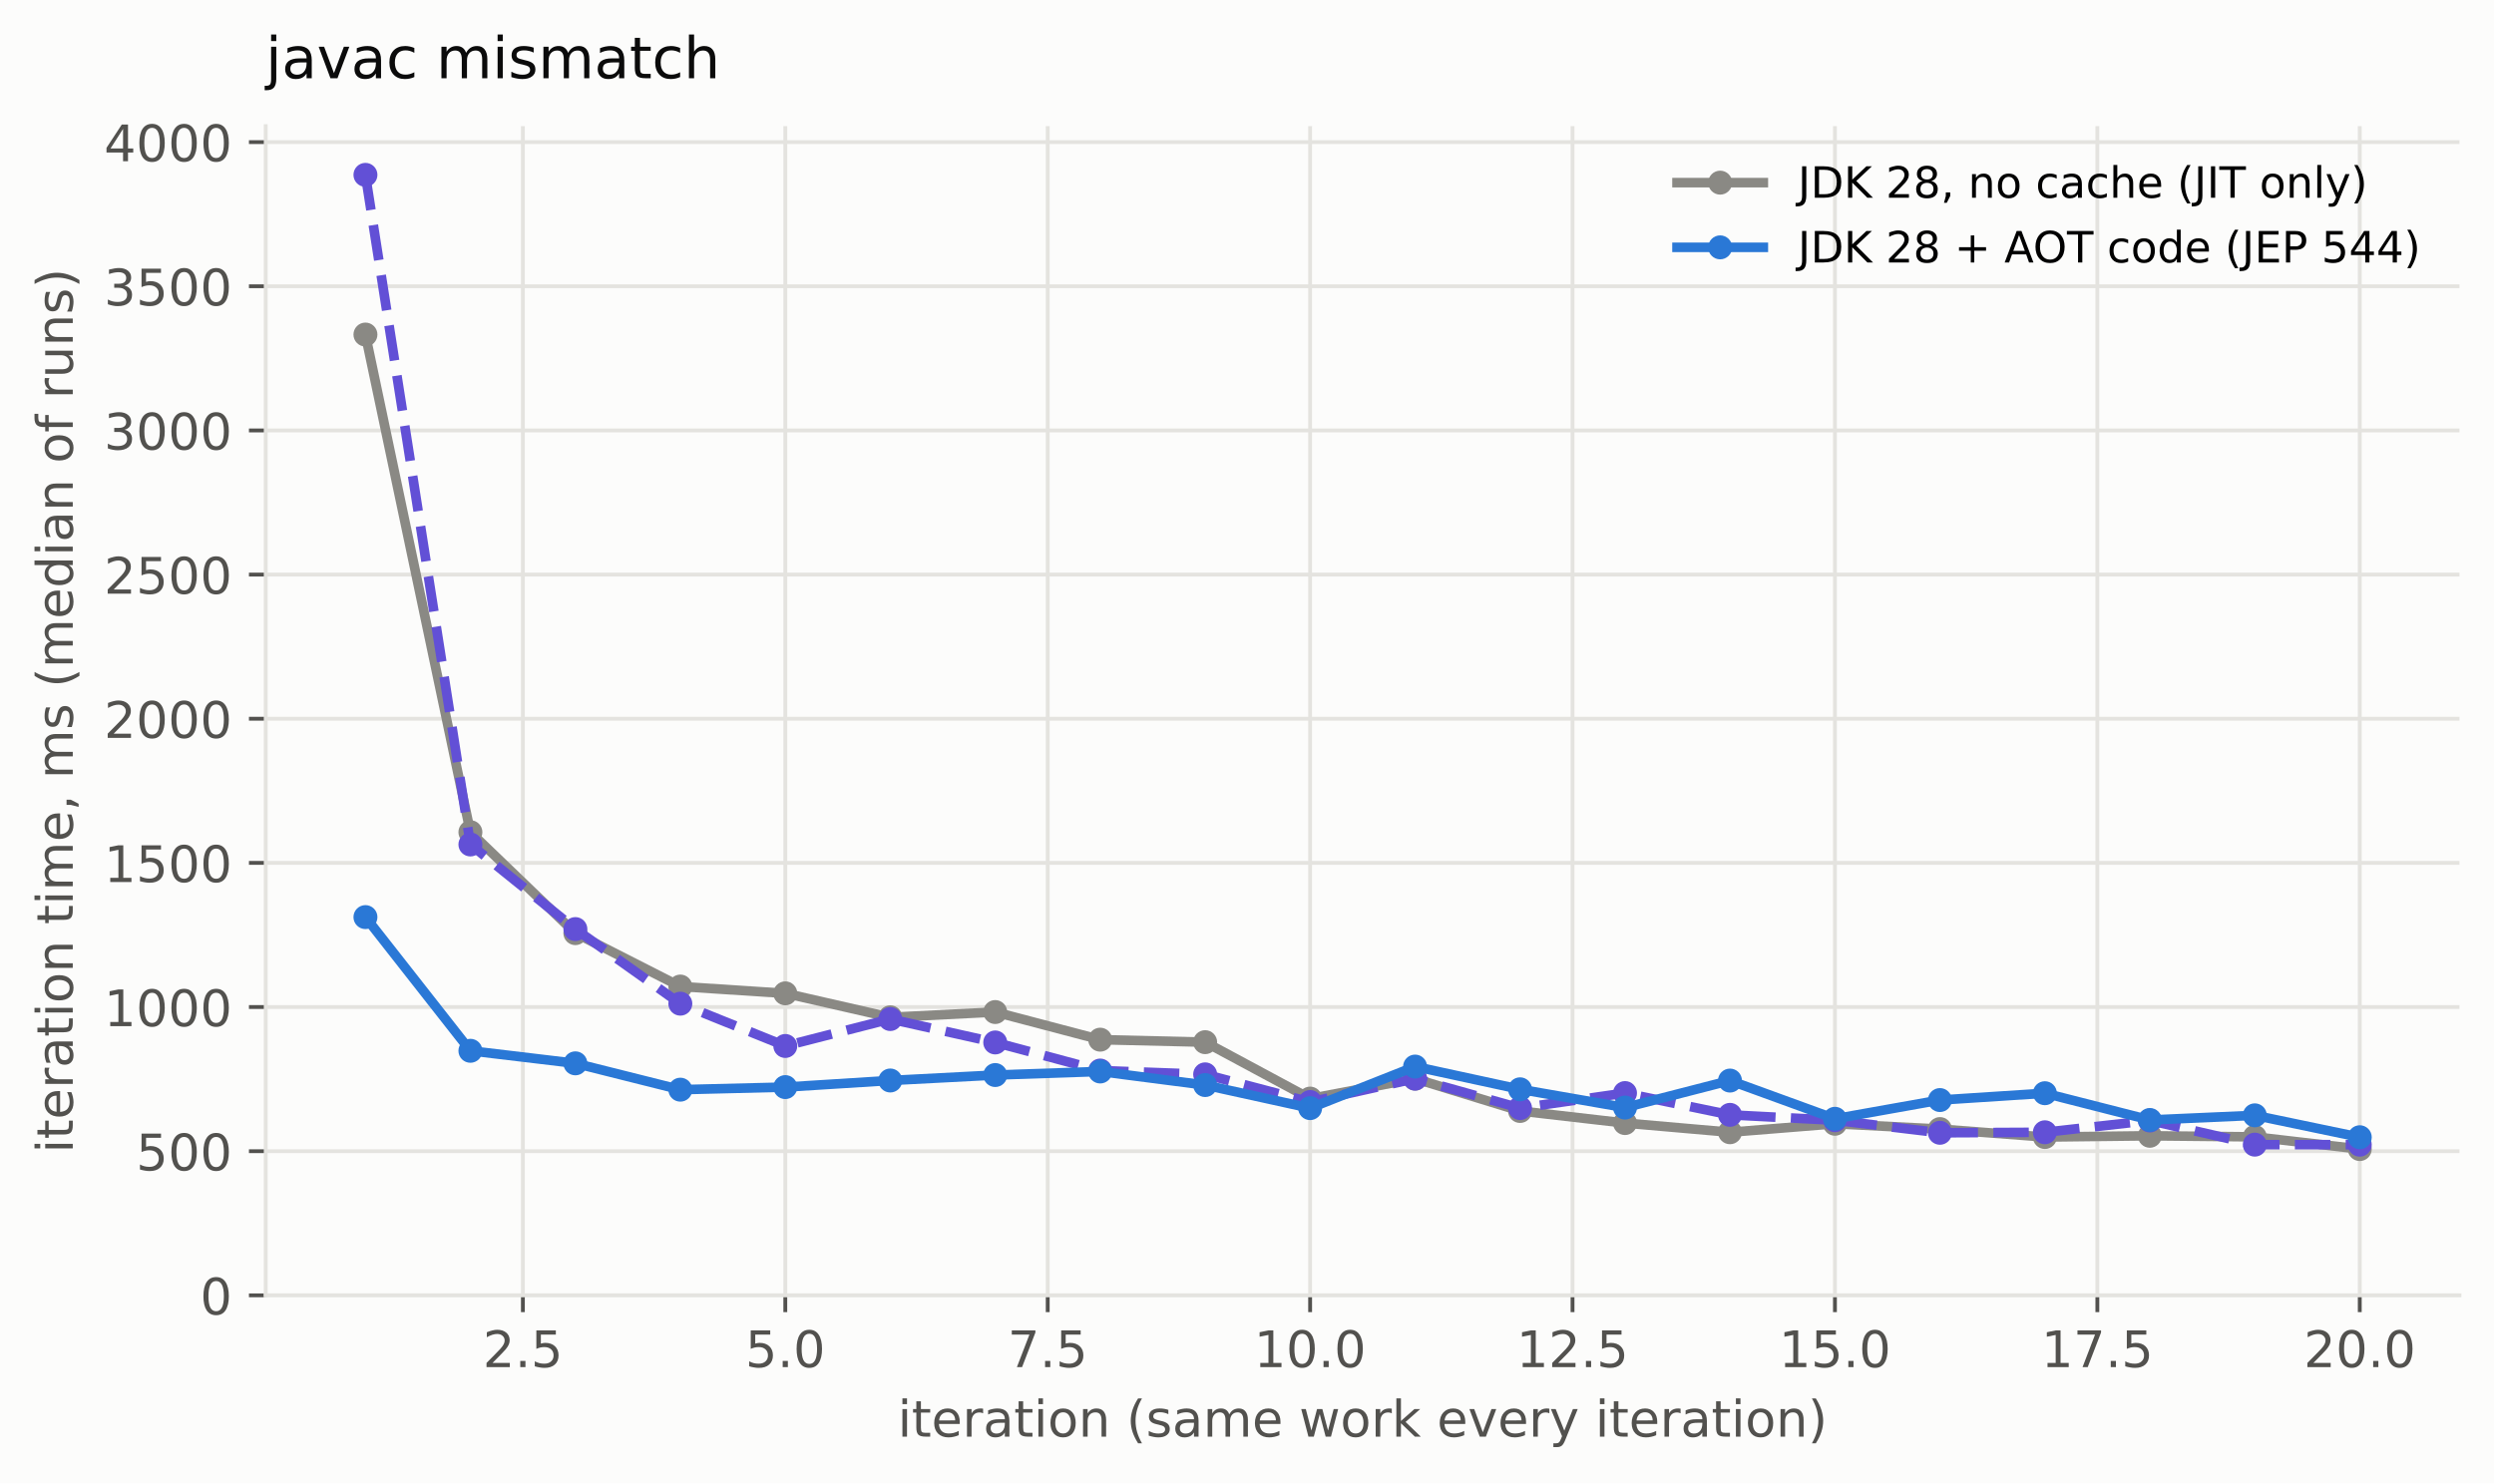
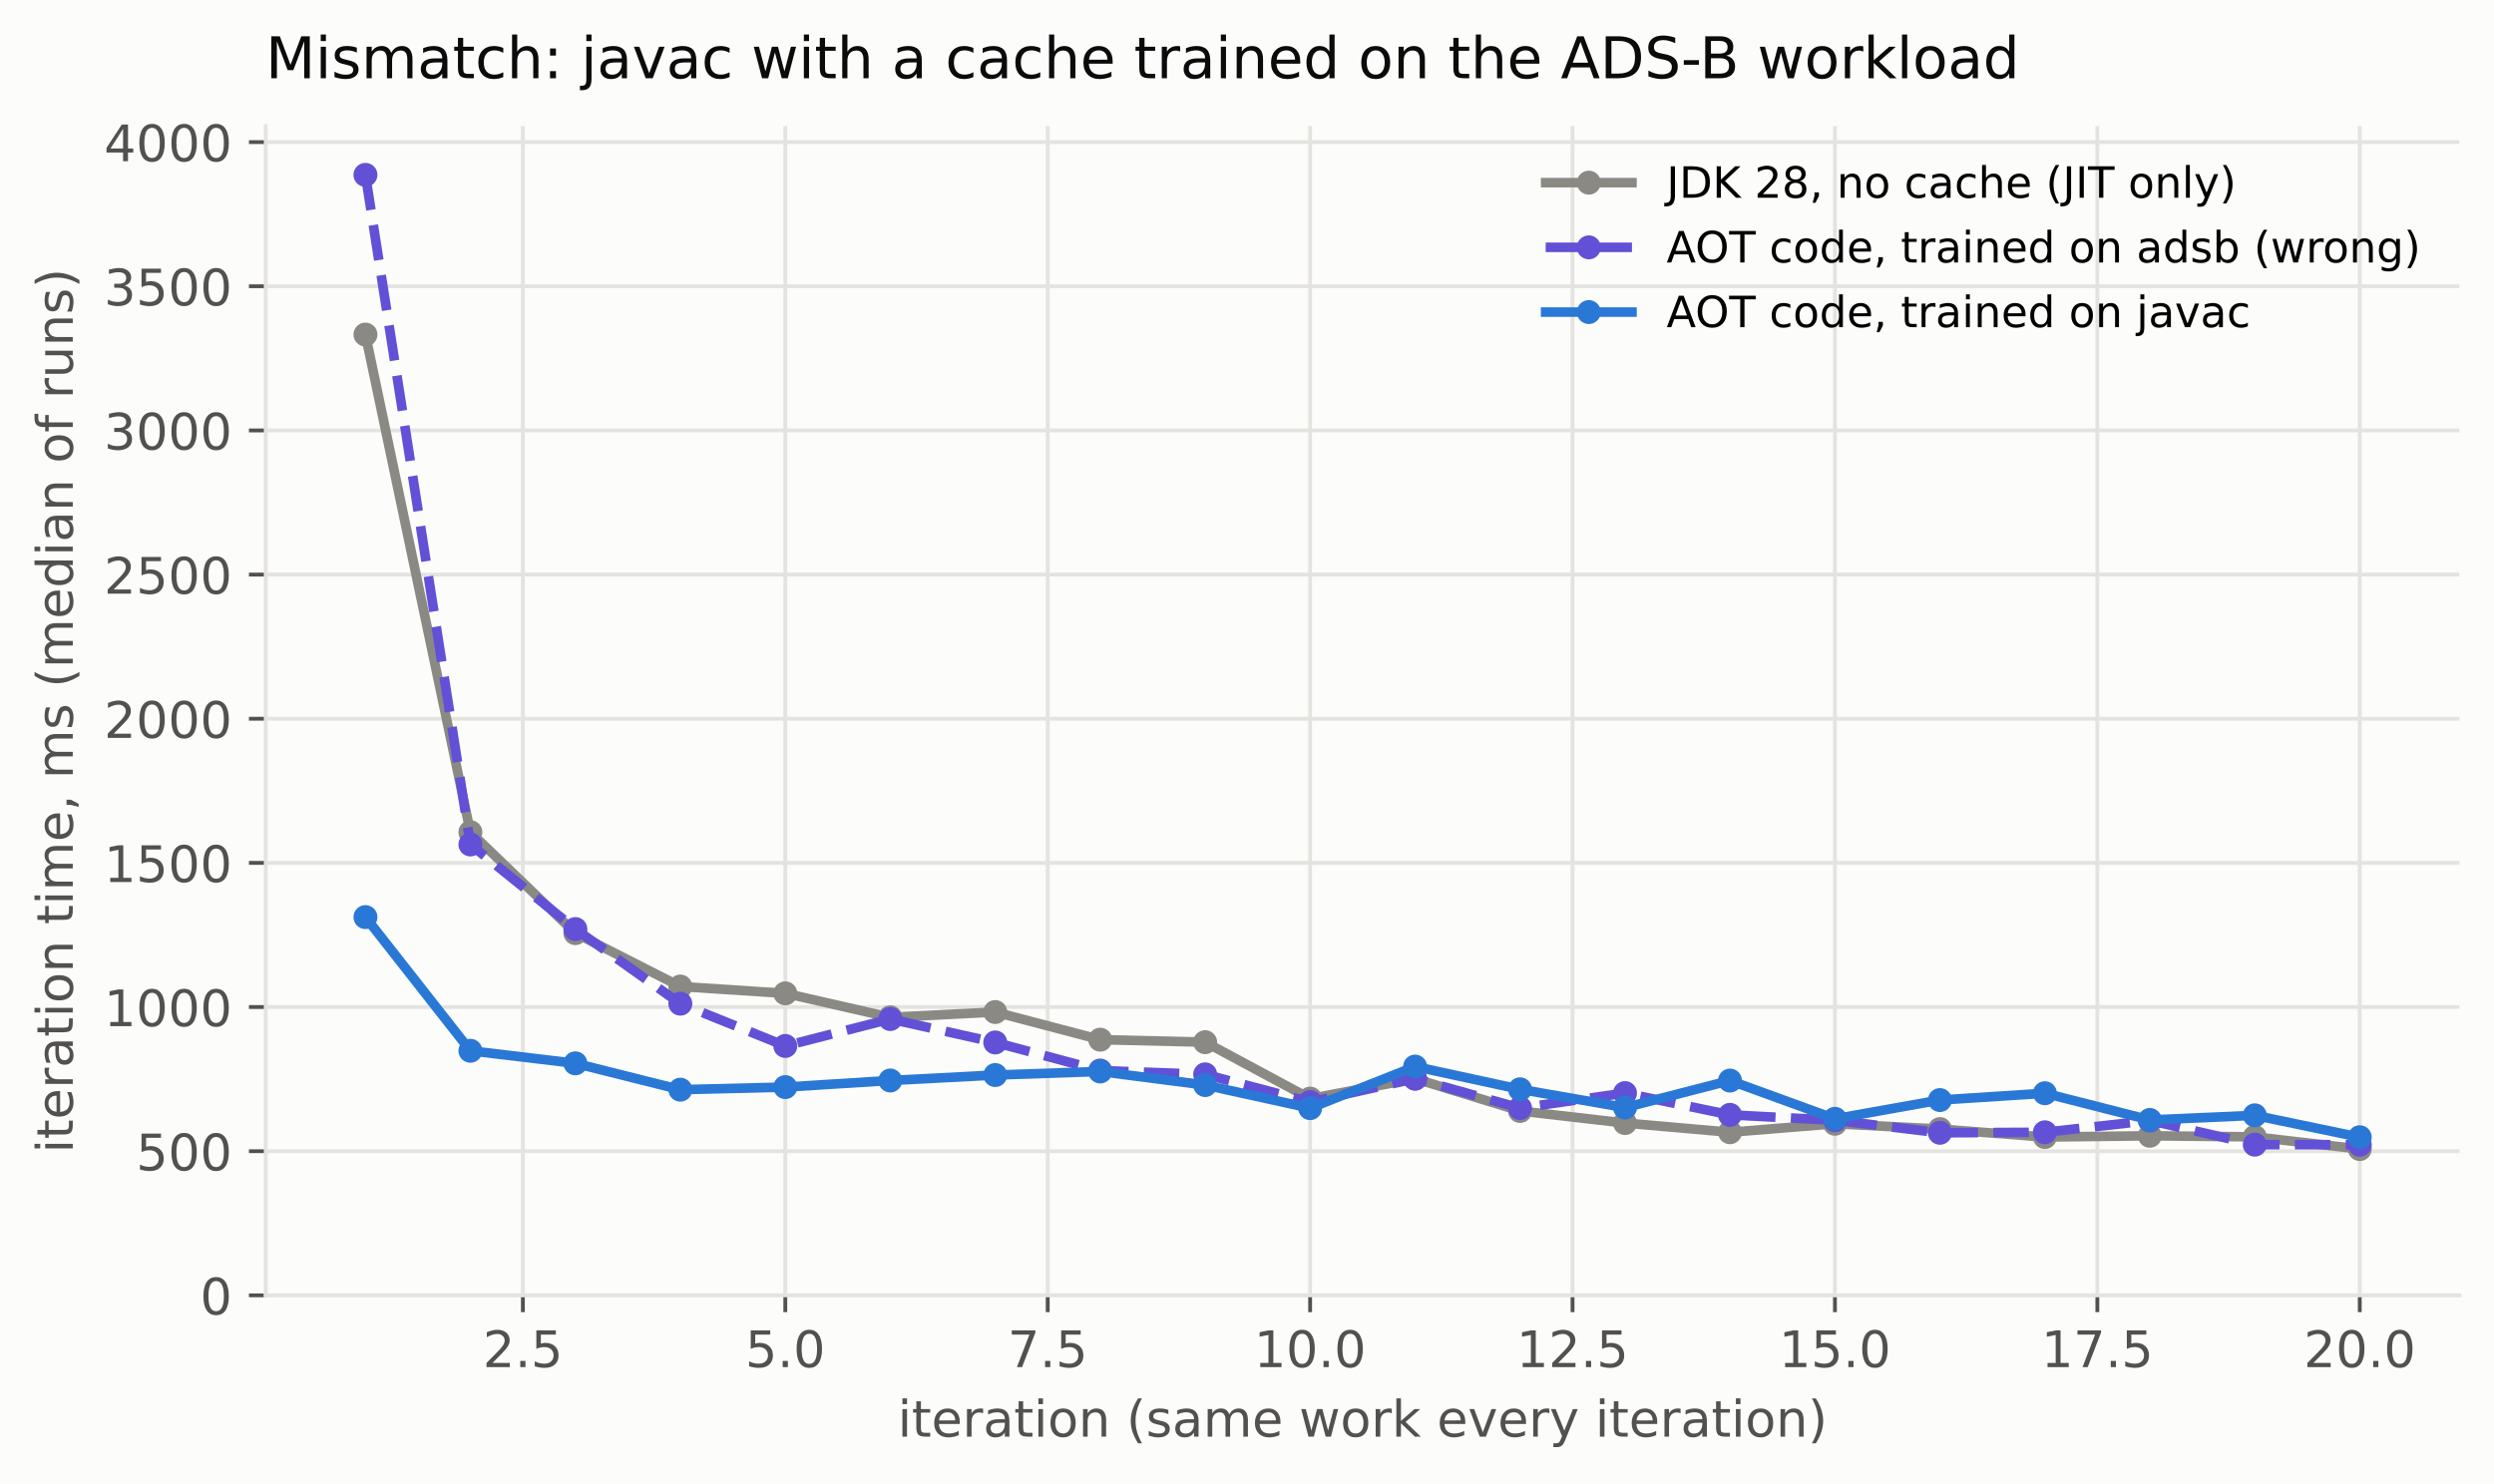
<svg xmlns="http://www.w3.org/2000/svg" xmlns:xlink="http://www.w3.org/1999/xlink" width="520.183pt" height="309.455pt" viewBox="0 0 520.183 309.455" version="1.1">
  <defs>
    <style type="text/css">*{stroke-linejoin: round; stroke-linecap: butt}</style>
  </defs>
  <g id="figure_1">
    <g id="patch_1">
      <path d="M 0 309.455  L 520.183 309.455  L 520.183 0  L 0 0  z " style="fill: #fcfcfb" />
    </g>
    <g id="axes_1">
      <g id="patch_2">
        <path d="M 55.423 270.254  L 512.983 270.254  L 512.983 26.318  L 55.423 26.318  z " style="fill: #fcfcfb" />
      </g>
      <g id="matplotlib.axis_1">
        <g id="xtick_1">
          <g id="line2d_1">
-             <path d="M 109.061 270.254  L 109.061 26.318  " clip-path="url(#pc575d9d85d)" style="fill: none; stroke: #e4e3df; stroke-width: 0.8; stroke-linecap: square" />
+             <path d="M 109.061 270.254  L 109.061 26.318  " clip-path="url(#pdc939592b5)" style="fill: none; stroke: #e4e3df; stroke-width: 0.8; stroke-linecap: square" />
          </g>
          <g id="line2d_2">
            <defs>
-               <path id="m1ac3669488" d="M 0 0  L 0 3.5  " style="stroke: #52514e; stroke-width: 0.8" />
+               <path id="mfb310b39fc" d="M 0 0  L 0 3.5  " style="stroke: #52514e; stroke-width: 0.8" />
            </defs>
            <g>
-               <use xlink:href="#m1ac3669488" x="109.061" y="270.254" style="fill: #52514e; stroke: #52514e; stroke-width: 0.8" />
+               <use xlink:href="#mfb310b39fc" x="109.061" y="270.254" style="fill: #52514e; stroke: #52514e; stroke-width: 0.8" />
            </g>
          </g>
          <g id="text_1">
            <text style="font-size: 10.5px; font-family: 'DejaVu Sans'; text-anchor: middle; fill: #52514e" x="109.061" y="285.232" transform="rotate(-0 109.0607 285.2317)">2.5</text>
          </g>
        </g>
        <g id="xtick_2">
          <g id="line2d_3">
-             <path d="M 163.793 270.254  L 163.793 26.318  " clip-path="url(#pc575d9d85d)" style="fill: none; stroke: #e4e3df; stroke-width: 0.8; stroke-linecap: square" />
+             <path d="M 163.793 270.254  L 163.793 26.318  " clip-path="url(#pdc939592b5)" style="fill: none; stroke: #e4e3df; stroke-width: 0.8; stroke-linecap: square" />
          </g>
          <g id="line2d_4">
            <g>
-               <use xlink:href="#m1ac3669488" x="163.793" y="270.254" style="fill: #52514e; stroke: #52514e; stroke-width: 0.8" />
+               <use xlink:href="#mfb310b39fc" x="163.793" y="270.254" style="fill: #52514e; stroke: #52514e; stroke-width: 0.8" />
            </g>
          </g>
          <g id="text_2">
            <text style="font-size: 10.5px; font-family: 'DejaVu Sans'; text-anchor: middle; fill: #52514e" x="163.793" y="285.232" transform="rotate(-0 163.7928 285.2317)">5.0</text>
          </g>
        </g>
        <g id="xtick_3">
          <g id="line2d_5">
-             <path d="M 218.525 270.254  L 218.525 26.318  " clip-path="url(#pc575d9d85d)" style="fill: none; stroke: #e4e3df; stroke-width: 0.8; stroke-linecap: square" />
+             <path d="M 218.525 270.254  L 218.525 26.318  " clip-path="url(#pdc939592b5)" style="fill: none; stroke: #e4e3df; stroke-width: 0.8; stroke-linecap: square" />
          </g>
          <g id="line2d_6">
            <g>
-               <use xlink:href="#m1ac3669488" x="218.525" y="270.254" style="fill: #52514e; stroke: #52514e; stroke-width: 0.8" />
+               <use xlink:href="#mfb310b39fc" x="218.525" y="270.254" style="fill: #52514e; stroke: #52514e; stroke-width: 0.8" />
            </g>
          </g>
          <g id="text_3">
            <text style="font-size: 10.5px; font-family: 'DejaVu Sans'; text-anchor: middle; fill: #52514e" x="218.525" y="285.232" transform="rotate(-0 218.5249 285.2317)">7.5</text>
          </g>
        </g>
        <g id="xtick_4">
          <g id="line2d_7">
-             <path d="M 273.257 270.254  L 273.257 26.318  " clip-path="url(#pc575d9d85d)" style="fill: none; stroke: #e4e3df; stroke-width: 0.8; stroke-linecap: square" />
+             <path d="M 273.257 270.254  L 273.257 26.318  " clip-path="url(#pdc939592b5)" style="fill: none; stroke: #e4e3df; stroke-width: 0.8; stroke-linecap: square" />
          </g>
          <g id="line2d_8">
            <g>
-               <use xlink:href="#m1ac3669488" x="273.257" y="270.254" style="fill: #52514e; stroke: #52514e; stroke-width: 0.8" />
+               <use xlink:href="#mfb310b39fc" x="273.257" y="270.254" style="fill: #52514e; stroke: #52514e; stroke-width: 0.8" />
            </g>
          </g>
          <g id="text_4">
            <text style="font-size: 10.5px; font-family: 'DejaVu Sans'; text-anchor: middle; fill: #52514e" x="273.257" y="285.232" transform="rotate(-0 273.2569 285.2317)">10.0</text>
          </g>
        </g>
        <g id="xtick_5">
          <g id="line2d_9">
-             <path d="M 327.989 270.254  L 327.989 26.318  " clip-path="url(#pc575d9d85d)" style="fill: none; stroke: #e4e3df; stroke-width: 0.8; stroke-linecap: square" />
+             <path d="M 327.989 270.254  L 327.989 26.318  " clip-path="url(#pdc939592b5)" style="fill: none; stroke: #e4e3df; stroke-width: 0.8; stroke-linecap: square" />
          </g>
          <g id="line2d_10">
            <g>
-               <use xlink:href="#m1ac3669488" x="327.989" y="270.254" style="fill: #52514e; stroke: #52514e; stroke-width: 0.8" />
+               <use xlink:href="#mfb310b39fc" x="327.989" y="270.254" style="fill: #52514e; stroke: #52514e; stroke-width: 0.8" />
            </g>
          </g>
          <g id="text_5">
            <text style="font-size: 10.5px; font-family: 'DejaVu Sans'; text-anchor: middle; fill: #52514e" x="327.989" y="285.232" transform="rotate(-0 327.989 285.2317)">12.5</text>
          </g>
        </g>
        <g id="xtick_6">
          <g id="line2d_11">
-             <path d="M 382.721 270.254  L 382.721 26.318  " clip-path="url(#pc575d9d85d)" style="fill: none; stroke: #e4e3df; stroke-width: 0.8; stroke-linecap: square" />
+             <path d="M 382.721 270.254  L 382.721 26.318  " clip-path="url(#pdc939592b5)" style="fill: none; stroke: #e4e3df; stroke-width: 0.8; stroke-linecap: square" />
          </g>
          <g id="line2d_12">
            <g>
-               <use xlink:href="#m1ac3669488" x="382.721" y="270.254" style="fill: #52514e; stroke: #52514e; stroke-width: 0.8" />
+               <use xlink:href="#mfb310b39fc" x="382.721" y="270.254" style="fill: #52514e; stroke: #52514e; stroke-width: 0.8" />
            </g>
          </g>
          <g id="text_6">
            <text style="font-size: 10.5px; font-family: 'DejaVu Sans'; text-anchor: middle; fill: #52514e" x="382.721" y="285.232" transform="rotate(-0 382.721 285.2317)">15.0</text>
          </g>
        </g>
        <g id="xtick_7">
          <g id="line2d_13">
-             <path d="M 437.453 270.254  L 437.453 26.318  " clip-path="url(#pc575d9d85d)" style="fill: none; stroke: #e4e3df; stroke-width: 0.8; stroke-linecap: square" />
+             <path d="M 437.453 270.254  L 437.453 26.318  " clip-path="url(#pdc939592b5)" style="fill: none; stroke: #e4e3df; stroke-width: 0.8; stroke-linecap: square" />
          </g>
          <g id="line2d_14">
            <g>
-               <use xlink:href="#m1ac3669488" x="437.453" y="270.254" style="fill: #52514e; stroke: #52514e; stroke-width: 0.8" />
+               <use xlink:href="#mfb310b39fc" x="437.453" y="270.254" style="fill: #52514e; stroke: #52514e; stroke-width: 0.8" />
            </g>
          </g>
          <g id="text_7">
            <text style="font-size: 10.5px; font-family: 'DejaVu Sans'; text-anchor: middle; fill: #52514e" x="437.453" y="285.232" transform="rotate(-0 437.4531 285.2317)">17.5</text>
          </g>
        </g>
        <g id="xtick_8">
          <g id="line2d_15">
-             <path d="M 492.185 270.254  L 492.185 26.318  " clip-path="url(#pc575d9d85d)" style="fill: none; stroke: #e4e3df; stroke-width: 0.8; stroke-linecap: square" />
+             <path d="M 492.185 270.254  L 492.185 26.318  " clip-path="url(#pdc939592b5)" style="fill: none; stroke: #e4e3df; stroke-width: 0.8; stroke-linecap: square" />
          </g>
          <g id="line2d_16">
            <g>
-               <use xlink:href="#m1ac3669488" x="492.185" y="270.254" style="fill: #52514e; stroke: #52514e; stroke-width: 0.8" />
+               <use xlink:href="#mfb310b39fc" x="492.185" y="270.254" style="fill: #52514e; stroke: #52514e; stroke-width: 0.8" />
            </g>
          </g>
          <g id="text_8">
            <text style="font-size: 10.5px; font-family: 'DejaVu Sans'; text-anchor: middle; fill: #52514e" x="492.185" y="285.232" transform="rotate(-0 492.1851 285.2317)">20.0</text>
          </g>
        </g>
        <g id="text_9">
          <text style="font-size: 10.5px; font-family: 'DejaVu Sans'; text-anchor: middle; fill: #52514e" x="284.203" y="299.732" transform="rotate(-0 284.2033 299.7325)">iteration (same work every iteration)</text>
        </g>
      </g>
      <g id="matplotlib.axis_2">
        <g id="ytick_1">
          <g id="line2d_17">
-             <path d="M 55.423 270.254  L 512.983 270.254  " clip-path="url(#pc575d9d85d)" style="fill: none; stroke: #e4e3df; stroke-width: 0.8; stroke-linecap: square" />
+             <path d="M 55.423 270.254  L 512.983 270.254  " clip-path="url(#pdc939592b5)" style="fill: none; stroke: #e4e3df; stroke-width: 0.8; stroke-linecap: square" />
          </g>
          <g id="line2d_18">
            <defs>
-               <path id="mbd1b3b7d77" d="M 0 0  L -3.5 0  " style="stroke: #52514e; stroke-width: 0.8" />
+               <path id="m3076a6de6f" d="M 0 0  L -3.5 0  " style="stroke: #52514e; stroke-width: 0.8" />
            </defs>
            <g>
-               <use xlink:href="#mbd1b3b7d77" x="55.423" y="270.254" style="fill: #52514e; stroke: #52514e; stroke-width: 0.8" />
+               <use xlink:href="#m3076a6de6f" x="55.423" y="270.254" style="fill: #52514e; stroke: #52514e; stroke-width: 0.8" />
            </g>
          </g>
          <g id="text_10">
            <text style="font-size: 10.5px; font-family: 'DejaVu Sans'; text-anchor: end; fill: #52514e" x="48.423" y="274.243" transform="rotate(-0 48.42332 274.2429)">0</text>
          </g>
        </g>
        <g id="ytick_2">
          <g id="line2d_19">
-             <path d="M 55.423 240.179  L 512.983 240.179  " clip-path="url(#pc575d9d85d)" style="fill: none; stroke: #e4e3df; stroke-width: 0.8; stroke-linecap: square" />
+             <path d="M 55.423 240.179  L 512.983 240.179  " clip-path="url(#pdc939592b5)" style="fill: none; stroke: #e4e3df; stroke-width: 0.8; stroke-linecap: square" />
          </g>
          <g id="line2d_20">
            <g>
-               <use xlink:href="#mbd1b3b7d77" x="55.423" y="240.179" style="fill: #52514e; stroke: #52514e; stroke-width: 0.8" />
+               <use xlink:href="#m3076a6de6f" x="55.423" y="240.179" style="fill: #52514e; stroke: #52514e; stroke-width: 0.8" />
            </g>
          </g>
          <g id="text_11">
            <text style="font-size: 10.5px; font-family: 'DejaVu Sans'; text-anchor: end; fill: #52514e" x="48.423" y="244.167" transform="rotate(-0 48.42332 244.1674)">500</text>
          </g>
        </g>
        <g id="ytick_3">
          <g id="line2d_21">
-             <path d="M 55.423 210.103  L 512.983 210.103  " clip-path="url(#pc575d9d85d)" style="fill: none; stroke: #e4e3df; stroke-width: 0.8; stroke-linecap: square" />
+             <path d="M 55.423 210.103  L 512.983 210.103  " clip-path="url(#pdc939592b5)" style="fill: none; stroke: #e4e3df; stroke-width: 0.8; stroke-linecap: square" />
          </g>
          <g id="line2d_22">
            <g>
-               <use xlink:href="#mbd1b3b7d77" x="55.423" y="210.103" style="fill: #52514e; stroke: #52514e; stroke-width: 0.8" />
+               <use xlink:href="#m3076a6de6f" x="55.423" y="210.103" style="fill: #52514e; stroke: #52514e; stroke-width: 0.8" />
            </g>
          </g>
          <g id="text_12">
            <text style="font-size: 10.5px; font-family: 'DejaVu Sans'; text-anchor: end; fill: #52514e" x="48.423" y="214.092" transform="rotate(-0 48.42332 214.0919)">1000</text>
          </g>
        </g>
        <g id="ytick_4">
          <g id="line2d_23">
-             <path d="M 55.423 180.028  L 512.983 180.028  " clip-path="url(#pc575d9d85d)" style="fill: none; stroke: #e4e3df; stroke-width: 0.8; stroke-linecap: square" />
+             <path d="M 55.423 180.028  L 512.983 180.028  " clip-path="url(#pdc939592b5)" style="fill: none; stroke: #e4e3df; stroke-width: 0.8; stroke-linecap: square" />
          </g>
          <g id="line2d_24">
            <g>
-               <use xlink:href="#mbd1b3b7d77" x="55.423" y="180.028" style="fill: #52514e; stroke: #52514e; stroke-width: 0.8" />
+               <use xlink:href="#m3076a6de6f" x="55.423" y="180.028" style="fill: #52514e; stroke: #52514e; stroke-width: 0.8" />
            </g>
          </g>
          <g id="text_13">
            <text style="font-size: 10.5px; font-family: 'DejaVu Sans'; text-anchor: end; fill: #52514e" x="48.423" y="184.016" transform="rotate(-0 48.42332 184.0164)">1500</text>
          </g>
        </g>
        <g id="ytick_5">
          <g id="line2d_25">
-             <path d="M 55.423 149.952  L 512.983 149.952  " clip-path="url(#pc575d9d85d)" style="fill: none; stroke: #e4e3df; stroke-width: 0.8; stroke-linecap: square" />
+             <path d="M 55.423 149.952  L 512.983 149.952  " clip-path="url(#pdc939592b5)" style="fill: none; stroke: #e4e3df; stroke-width: 0.8; stroke-linecap: square" />
          </g>
          <g id="line2d_26">
            <g>
-               <use xlink:href="#mbd1b3b7d77" x="55.423" y="149.952" style="fill: #52514e; stroke: #52514e; stroke-width: 0.8" />
+               <use xlink:href="#m3076a6de6f" x="55.423" y="149.952" style="fill: #52514e; stroke: #52514e; stroke-width: 0.8" />
            </g>
          </g>
          <g id="text_14">
            <text style="font-size: 10.5px; font-family: 'DejaVu Sans'; text-anchor: end; fill: #52514e" x="48.423" y="153.941" transform="rotate(-0 48.42332 153.9409)">2000</text>
          </g>
        </g>
        <g id="ytick_6">
          <g id="line2d_27">
-             <path d="M 55.423 119.877  L 512.983 119.877  " clip-path="url(#pc575d9d85d)" style="fill: none; stroke: #e4e3df; stroke-width: 0.8; stroke-linecap: square" />
+             <path d="M 55.423 119.877  L 512.983 119.877  " clip-path="url(#pdc939592b5)" style="fill: none; stroke: #e4e3df; stroke-width: 0.8; stroke-linecap: square" />
          </g>
          <g id="line2d_28">
            <g>
-               <use xlink:href="#mbd1b3b7d77" x="55.423" y="119.877" style="fill: #52514e; stroke: #52514e; stroke-width: 0.8" />
+               <use xlink:href="#m3076a6de6f" x="55.423" y="119.877" style="fill: #52514e; stroke: #52514e; stroke-width: 0.8" />
            </g>
          </g>
          <g id="text_15">
            <text style="font-size: 10.5px; font-family: 'DejaVu Sans'; text-anchor: end; fill: #52514e" x="48.423" y="123.865" transform="rotate(-0 48.42332 123.8653)">2500</text>
          </g>
        </g>
        <g id="ytick_7">
          <g id="line2d_29">
-             <path d="M 55.423 89.801  L 512.983 89.801  " clip-path="url(#pc575d9d85d)" style="fill: none; stroke: #e4e3df; stroke-width: 0.8; stroke-linecap: square" />
+             <path d="M 55.423 89.801  L 512.983 89.801  " clip-path="url(#pdc939592b5)" style="fill: none; stroke: #e4e3df; stroke-width: 0.8; stroke-linecap: square" />
          </g>
          <g id="line2d_30">
            <g>
-               <use xlink:href="#mbd1b3b7d77" x="55.423" y="89.801" style="fill: #52514e; stroke: #52514e; stroke-width: 0.8" />
+               <use xlink:href="#m3076a6de6f" x="55.423" y="89.801" style="fill: #52514e; stroke: #52514e; stroke-width: 0.8" />
            </g>
          </g>
          <g id="text_16">
            <text style="font-size: 10.5px; font-family: 'DejaVu Sans'; text-anchor: end; fill: #52514e" x="48.423" y="93.79" transform="rotate(-0 48.42332 93.78983)">3000</text>
          </g>
        </g>
        <g id="ytick_8">
          <g id="line2d_31">
-             <path d="M 55.423 59.726  L 512.983 59.726  " clip-path="url(#pc575d9d85d)" style="fill: none; stroke: #e4e3df; stroke-width: 0.8; stroke-linecap: square" />
+             <path d="M 55.423 59.726  L 512.983 59.726  " clip-path="url(#pdc939592b5)" style="fill: none; stroke: #e4e3df; stroke-width: 0.8; stroke-linecap: square" />
          </g>
          <g id="line2d_32">
            <g>
-               <use xlink:href="#mbd1b3b7d77" x="55.423" y="59.726" style="fill: #52514e; stroke: #52514e; stroke-width: 0.8" />
+               <use xlink:href="#m3076a6de6f" x="55.423" y="59.726" style="fill: #52514e; stroke: #52514e; stroke-width: 0.8" />
            </g>
          </g>
          <g id="text_17">
            <text style="font-size: 10.5px; font-family: 'DejaVu Sans'; text-anchor: end; fill: #52514e" x="48.423" y="63.714" transform="rotate(-0 48.42332 63.71432)">3500</text>
          </g>
        </g>
        <g id="ytick_9">
          <g id="line2d_33">
-             <path d="M 55.423 29.65  L 512.983 29.65  " clip-path="url(#pc575d9d85d)" style="fill: none; stroke: #e4e3df; stroke-width: 0.8; stroke-linecap: square" />
+             <path d="M 55.423 29.65  L 512.983 29.65  " clip-path="url(#pdc939592b5)" style="fill: none; stroke: #e4e3df; stroke-width: 0.8; stroke-linecap: square" />
          </g>
          <g id="line2d_34">
            <g>
-               <use xlink:href="#mbd1b3b7d77" x="55.423" y="29.65" style="fill: #52514e; stroke: #52514e; stroke-width: 0.8" />
+               <use xlink:href="#m3076a6de6f" x="55.423" y="29.65" style="fill: #52514e; stroke: #52514e; stroke-width: 0.8" />
            </g>
          </g>
          <g id="text_18">
            <text style="font-size: 10.5px; font-family: 'DejaVu Sans'; text-anchor: end; fill: #52514e" x="48.423" y="33.639" transform="rotate(-0 48.42332 33.63881)">4000</text>
          </g>
        </g>
        <g id="text_19">
          <text style="font-size: 10.5px; font-family: 'DejaVu Sans'; text-anchor: middle; fill: #52514e" x="15.178" y="148.286" transform="rotate(-90 15.17836 148.2861)">iteration time, ms (median of runs)</text>
        </g>
      </g>
      <g id="line2d_35">
-         <path d="M 76.222 69.8  L 98.114 173.623  L 120.007 194.685  L 141.9 205.827  L 163.793 207.248  L 185.686 212.246  L 207.578 211.146  L 229.471 216.91  L 251.364 217.431  L 273.257 229.203  L 295.15 225.042  L 317.043 231.788  L 338.935 234.31  L 360.828 236.224  L 382.721 234.457  L 404.614 235.563  L 426.507 237.223  L 448.399 236.965  L 470.292 237.187  L 492.185 239.734  " clip-path="url(#pc575d9d85d)" style="fill: none; stroke: #8a8984; stroke-width: 2; stroke-linecap: square" />
+         <path d="M 76.222 69.8  L 98.114 173.623  L 120.007 194.685  L 141.9 205.827  L 163.793 207.248  L 185.686 212.246  L 207.578 211.146  L 229.471 216.91  L 251.364 217.431  L 273.257 229.203  L 295.15 225.042  L 317.043 231.788  L 338.935 234.31  L 360.828 236.224  L 382.721 234.457  L 404.614 235.563  L 426.507 237.223  L 448.399 236.965  L 470.292 237.187  L 492.185 239.734  " clip-path="url(#pdc939592b5)" style="fill: none; stroke: #8a8984; stroke-width: 2; stroke-linecap: square" />
        <defs>
-           <path id="m9171a6f758" d="M 0 2  C 0.53 2 1.039 1.789 1.414 1.414  C 1.789 1.039 2 0.53 2 0  C 2 -0.53 1.789 -1.039 1.414 -1.414  C 1.039 -1.789 0.53 -2 0 -2  C -0.53 -2 -1.039 -1.789 -1.414 -1.414  C -1.789 -1.039 -2 -0.53 -2 0  C -2 0.53 -1.789 1.039 -1.414 1.414  C -1.039 1.789 -0.53 2 0 2  z " style="stroke: #8a8984" />
+           <path id="m794dad4e4a" d="M 0 2  C 0.53 2 1.039 1.789 1.414 1.414  C 1.789 1.039 2 0.53 2 0  C 2 -0.53 1.789 -1.039 1.414 -1.414  C 1.039 -1.789 0.53 -2 0 -2  C -0.53 -2 -1.039 -1.789 -1.414 -1.414  C -1.789 -1.039 -2 -0.53 -2 0  C -2 0.53 -1.789 1.039 -1.414 1.414  C -1.039 1.789 -0.53 2 0 2  z " style="stroke: #8a8984" />
        </defs>
-         <g clip-path="url(#pc575d9d85d)">
-           <use xlink:href="#m9171a6f758" x="76.222" y="69.8" style="fill: #8a8984; stroke: #8a8984" />
-           <use xlink:href="#m9171a6f758" x="98.114" y="173.623" style="fill: #8a8984; stroke: #8a8984" />
-           <use xlink:href="#m9171a6f758" x="120.007" y="194.685" style="fill: #8a8984; stroke: #8a8984" />
-           <use xlink:href="#m9171a6f758" x="141.9" y="205.827" style="fill: #8a8984; stroke: #8a8984" />
-           <use xlink:href="#m9171a6f758" x="163.793" y="207.248" style="fill: #8a8984; stroke: #8a8984" />
-           <use xlink:href="#m9171a6f758" x="185.686" y="212.246" style="fill: #8a8984; stroke: #8a8984" />
-           <use xlink:href="#m9171a6f758" x="207.578" y="211.146" style="fill: #8a8984; stroke: #8a8984" />
-           <use xlink:href="#m9171a6f758" x="229.471" y="216.91" style="fill: #8a8984; stroke: #8a8984" />
-           <use xlink:href="#m9171a6f758" x="251.364" y="217.431" style="fill: #8a8984; stroke: #8a8984" />
-           <use xlink:href="#m9171a6f758" x="273.257" y="229.203" style="fill: #8a8984; stroke: #8a8984" />
-           <use xlink:href="#m9171a6f758" x="295.15" y="225.042" style="fill: #8a8984; stroke: #8a8984" />
-           <use xlink:href="#m9171a6f758" x="317.043" y="231.788" style="fill: #8a8984; stroke: #8a8984" />
-           <use xlink:href="#m9171a6f758" x="338.935" y="234.31" style="fill: #8a8984; stroke: #8a8984" />
-           <use xlink:href="#m9171a6f758" x="360.828" y="236.224" style="fill: #8a8984; stroke: #8a8984" />
-           <use xlink:href="#m9171a6f758" x="382.721" y="234.457" style="fill: #8a8984; stroke: #8a8984" />
-           <use xlink:href="#m9171a6f758" x="404.614" y="235.563" style="fill: #8a8984; stroke: #8a8984" />
-           <use xlink:href="#m9171a6f758" x="426.507" y="237.223" style="fill: #8a8984; stroke: #8a8984" />
-           <use xlink:href="#m9171a6f758" x="448.399" y="236.965" style="fill: #8a8984; stroke: #8a8984" />
-           <use xlink:href="#m9171a6f758" x="470.292" y="237.187" style="fill: #8a8984; stroke: #8a8984" />
-           <use xlink:href="#m9171a6f758" x="492.185" y="239.734" style="fill: #8a8984; stroke: #8a8984" />
+         <g clip-path="url(#pdc939592b5)">
+           <use xlink:href="#m794dad4e4a" x="76.222" y="69.8" style="fill: #8a8984; stroke: #8a8984" />
+           <use xlink:href="#m794dad4e4a" x="98.114" y="173.623" style="fill: #8a8984; stroke: #8a8984" />
+           <use xlink:href="#m794dad4e4a" x="120.007" y="194.685" style="fill: #8a8984; stroke: #8a8984" />
+           <use xlink:href="#m794dad4e4a" x="141.9" y="205.827" style="fill: #8a8984; stroke: #8a8984" />
+           <use xlink:href="#m794dad4e4a" x="163.793" y="207.248" style="fill: #8a8984; stroke: #8a8984" />
+           <use xlink:href="#m794dad4e4a" x="185.686" y="212.246" style="fill: #8a8984; stroke: #8a8984" />
+           <use xlink:href="#m794dad4e4a" x="207.578" y="211.146" style="fill: #8a8984; stroke: #8a8984" />
+           <use xlink:href="#m794dad4e4a" x="229.471" y="216.91" style="fill: #8a8984; stroke: #8a8984" />
+           <use xlink:href="#m794dad4e4a" x="251.364" y="217.431" style="fill: #8a8984; stroke: #8a8984" />
+           <use xlink:href="#m794dad4e4a" x="273.257" y="229.203" style="fill: #8a8984; stroke: #8a8984" />
+           <use xlink:href="#m794dad4e4a" x="295.15" y="225.042" style="fill: #8a8984; stroke: #8a8984" />
+           <use xlink:href="#m794dad4e4a" x="317.043" y="231.788" style="fill: #8a8984; stroke: #8a8984" />
+           <use xlink:href="#m794dad4e4a" x="338.935" y="234.31" style="fill: #8a8984; stroke: #8a8984" />
+           <use xlink:href="#m794dad4e4a" x="360.828" y="236.224" style="fill: #8a8984; stroke: #8a8984" />
+           <use xlink:href="#m794dad4e4a" x="382.721" y="234.457" style="fill: #8a8984; stroke: #8a8984" />
+           <use xlink:href="#m794dad4e4a" x="404.614" y="235.563" style="fill: #8a8984; stroke: #8a8984" />
+           <use xlink:href="#m794dad4e4a" x="426.507" y="237.223" style="fill: #8a8984; stroke: #8a8984" />
+           <use xlink:href="#m794dad4e4a" x="448.399" y="236.965" style="fill: #8a8984; stroke: #8a8984" />
+           <use xlink:href="#m794dad4e4a" x="470.292" y="237.187" style="fill: #8a8984; stroke: #8a8984" />
+           <use xlink:href="#m794dad4e4a" x="492.185" y="239.734" style="fill: #8a8984; stroke: #8a8984" />
        </g>
      </g>
      <g id="line2d_36">
-         <path d="M 76.222 36.481  L 98.114 176.183  L 120.007 193.838  L 141.9 209.401  L 163.793 218.226  L 185.686 212.606  L 207.578 217.491  L 229.471 223.35  L 251.364 224.148  L 273.257 229.919  L 295.15 225.042  L 317.043 231.185  L 338.935 228.05  L 360.828 232.598  L 382.721 233.719  L 404.614 236.338  L 426.507 236.233  L 448.399 233.782  L 470.292 238.81  L 492.185 238.823  " clip-path="url(#pc575d9d85d)" style="fill: none; stroke-dasharray: 7.4,3.2; stroke-dashoffset: 0; stroke: #6250d6; stroke-width: 2" />
+         <path d="M 76.222 36.481  L 98.114 176.183  L 120.007 193.838  L 141.9 209.401  L 163.793 218.226  L 185.686 212.606  L 207.578 217.491  L 229.471 223.35  L 251.364 224.148  L 273.257 229.919  L 295.15 225.042  L 317.043 231.185  L 338.935 228.05  L 360.828 232.598  L 382.721 233.719  L 404.614 236.338  L 426.507 236.233  L 448.399 233.782  L 470.292 238.81  L 492.185 238.823  " clip-path="url(#pdc939592b5)" style="fill: none; stroke-dasharray: 7.4,3.2; stroke-dashoffset: 0; stroke: #6250d6; stroke-width: 2" />
        <defs>
-           <path id="m89eff673db" d="M 0 2  C 0.53 2 1.039 1.789 1.414 1.414  C 1.789 1.039 2 0.53 2 0  C 2 -0.53 1.789 -1.039 1.414 -1.414  C 1.039 -1.789 0.53 -2 0 -2  C -0.53 -2 -1.039 -1.789 -1.414 -1.414  C -1.789 -1.039 -2 -0.53 -2 0  C -2 0.53 -1.789 1.039 -1.414 1.414  C -1.039 1.789 -0.53 2 0 2  z " style="stroke: #6250d6" />
+           <path id="md519e658e8" d="M 0 2  C 0.53 2 1.039 1.789 1.414 1.414  C 1.789 1.039 2 0.53 2 0  C 2 -0.53 1.789 -1.039 1.414 -1.414  C 1.039 -1.789 0.53 -2 0 -2  C -0.53 -2 -1.039 -1.789 -1.414 -1.414  C -1.789 -1.039 -2 -0.53 -2 0  C -2 0.53 -1.789 1.039 -1.414 1.414  C -1.039 1.789 -0.53 2 0 2  z " style="stroke: #6250d6" />
        </defs>
-         <g clip-path="url(#pc575d9d85d)">
-           <use xlink:href="#m89eff673db" x="76.222" y="36.481" style="fill: #6250d6; stroke: #6250d6" />
-           <use xlink:href="#m89eff673db" x="98.114" y="176.183" style="fill: #6250d6; stroke: #6250d6" />
-           <use xlink:href="#m89eff673db" x="120.007" y="193.838" style="fill: #6250d6; stroke: #6250d6" />
-           <use xlink:href="#m89eff673db" x="141.9" y="209.401" style="fill: #6250d6; stroke: #6250d6" />
-           <use xlink:href="#m89eff673db" x="163.793" y="218.226" style="fill: #6250d6; stroke: #6250d6" />
-           <use xlink:href="#m89eff673db" x="185.686" y="212.606" style="fill: #6250d6; stroke: #6250d6" />
-           <use xlink:href="#m89eff673db" x="207.578" y="217.491" style="fill: #6250d6; stroke: #6250d6" />
-           <use xlink:href="#m89eff673db" x="229.471" y="223.35" style="fill: #6250d6; stroke: #6250d6" />
-           <use xlink:href="#m89eff673db" x="251.364" y="224.148" style="fill: #6250d6; stroke: #6250d6" />
-           <use xlink:href="#m89eff673db" x="273.257" y="229.919" style="fill: #6250d6; stroke: #6250d6" />
-           <use xlink:href="#m89eff673db" x="295.15" y="225.042" style="fill: #6250d6; stroke: #6250d6" />
-           <use xlink:href="#m89eff673db" x="317.043" y="231.185" style="fill: #6250d6; stroke: #6250d6" />
-           <use xlink:href="#m89eff673db" x="338.935" y="228.05" style="fill: #6250d6; stroke: #6250d6" />
-           <use xlink:href="#m89eff673db" x="360.828" y="232.598" style="fill: #6250d6; stroke: #6250d6" />
-           <use xlink:href="#m89eff673db" x="382.721" y="233.719" style="fill: #6250d6; stroke: #6250d6" />
-           <use xlink:href="#m89eff673db" x="404.614" y="236.338" style="fill: #6250d6; stroke: #6250d6" />
-           <use xlink:href="#m89eff673db" x="426.507" y="236.233" style="fill: #6250d6; stroke: #6250d6" />
-           <use xlink:href="#m89eff673db" x="448.399" y="233.782" style="fill: #6250d6; stroke: #6250d6" />
-           <use xlink:href="#m89eff673db" x="470.292" y="238.81" style="fill: #6250d6; stroke: #6250d6" />
-           <use xlink:href="#m89eff673db" x="492.185" y="238.823" style="fill: #6250d6; stroke: #6250d6" />
+         <g clip-path="url(#pdc939592b5)">
+           <use xlink:href="#md519e658e8" x="76.222" y="36.481" style="fill: #6250d6; stroke: #6250d6" />
+           <use xlink:href="#md519e658e8" x="98.114" y="176.183" style="fill: #6250d6; stroke: #6250d6" />
+           <use xlink:href="#md519e658e8" x="120.007" y="193.838" style="fill: #6250d6; stroke: #6250d6" />
+           <use xlink:href="#md519e658e8" x="141.9" y="209.401" style="fill: #6250d6; stroke: #6250d6" />
+           <use xlink:href="#md519e658e8" x="163.793" y="218.226" style="fill: #6250d6; stroke: #6250d6" />
+           <use xlink:href="#md519e658e8" x="185.686" y="212.606" style="fill: #6250d6; stroke: #6250d6" />
+           <use xlink:href="#md519e658e8" x="207.578" y="217.491" style="fill: #6250d6; stroke: #6250d6" />
+           <use xlink:href="#md519e658e8" x="229.471" y="223.35" style="fill: #6250d6; stroke: #6250d6" />
+           <use xlink:href="#md519e658e8" x="251.364" y="224.148" style="fill: #6250d6; stroke: #6250d6" />
+           <use xlink:href="#md519e658e8" x="273.257" y="229.919" style="fill: #6250d6; stroke: #6250d6" />
+           <use xlink:href="#md519e658e8" x="295.15" y="225.042" style="fill: #6250d6; stroke: #6250d6" />
+           <use xlink:href="#md519e658e8" x="317.043" y="231.185" style="fill: #6250d6; stroke: #6250d6" />
+           <use xlink:href="#md519e658e8" x="338.935" y="228.05" style="fill: #6250d6; stroke: #6250d6" />
+           <use xlink:href="#md519e658e8" x="360.828" y="232.598" style="fill: #6250d6; stroke: #6250d6" />
+           <use xlink:href="#md519e658e8" x="382.721" y="233.719" style="fill: #6250d6; stroke: #6250d6" />
+           <use xlink:href="#md519e658e8" x="404.614" y="236.338" style="fill: #6250d6; stroke: #6250d6" />
+           <use xlink:href="#md519e658e8" x="426.507" y="236.233" style="fill: #6250d6; stroke: #6250d6" />
+           <use xlink:href="#md519e658e8" x="448.399" y="233.782" style="fill: #6250d6; stroke: #6250d6" />
+           <use xlink:href="#md519e658e8" x="470.292" y="238.81" style="fill: #6250d6; stroke: #6250d6" />
+           <use xlink:href="#md519e658e8" x="492.185" y="238.823" style="fill: #6250d6; stroke: #6250d6" />
        </g>
      </g>
      <g id="line2d_37">
-         <path d="M 76.222 191.337  L 98.114 219.231  L 120.007 221.849  L 141.9 227.342  L 163.793 226.805  L 185.686 225.427  L 207.578 224.289  L 229.471 223.547  L 251.364 226.38  L 273.257 231.194  L 295.15 222.524  L 317.043 227.265  L 338.935 231.078  L 360.828 225.444  L 382.721 233.418  L 404.614 229.509  L 426.507 228.083  L 448.399 233.667  L 470.292 232.697  L 492.185 237.267  " clip-path="url(#pc575d9d85d)" style="fill: none; stroke: #2a78d6; stroke-width: 2; stroke-linecap: square" />
+         <path d="M 76.222 191.337  L 98.114 219.231  L 120.007 221.849  L 141.9 227.342  L 163.793 226.805  L 185.686 225.427  L 207.578 224.289  L 229.471 223.547  L 251.364 226.38  L 273.257 231.194  L 295.15 222.524  L 317.043 227.265  L 338.935 231.078  L 360.828 225.444  L 382.721 233.418  L 404.614 229.509  L 426.507 228.083  L 448.399 233.667  L 470.292 232.697  L 492.185 237.267  " clip-path="url(#pdc939592b5)" style="fill: none; stroke: #2a78d6; stroke-width: 2; stroke-linecap: square" />
        <defs>
-           <path id="mefb3d9a5dc" d="M 0 2  C 0.53 2 1.039 1.789 1.414 1.414  C 1.789 1.039 2 0.53 2 0  C 2 -0.53 1.789 -1.039 1.414 -1.414  C 1.039 -1.789 0.53 -2 0 -2  C -0.53 -2 -1.039 -1.789 -1.414 -1.414  C -1.789 -1.039 -2 -0.53 -2 0  C -2 0.53 -1.789 1.039 -1.414 1.414  C -1.039 1.789 -0.53 2 0 2  z " style="stroke: #2a78d6" />
+           <path id="md054feb49b" d="M 0 2  C 0.53 2 1.039 1.789 1.414 1.414  C 1.789 1.039 2 0.53 2 0  C 2 -0.53 1.789 -1.039 1.414 -1.414  C 1.039 -1.789 0.53 -2 0 -2  C -0.53 -2 -1.039 -1.789 -1.414 -1.414  C -1.789 -1.039 -2 -0.53 -2 0  C -2 0.53 -1.789 1.039 -1.414 1.414  C -1.039 1.789 -0.53 2 0 2  z " style="stroke: #2a78d6" />
        </defs>
-         <g clip-path="url(#pc575d9d85d)">
-           <use xlink:href="#mefb3d9a5dc" x="76.222" y="191.337" style="fill: #2a78d6; stroke: #2a78d6" />
-           <use xlink:href="#mefb3d9a5dc" x="98.114" y="219.231" style="fill: #2a78d6; stroke: #2a78d6" />
-           <use xlink:href="#mefb3d9a5dc" x="120.007" y="221.849" style="fill: #2a78d6; stroke: #2a78d6" />
-           <use xlink:href="#mefb3d9a5dc" x="141.9" y="227.342" style="fill: #2a78d6; stroke: #2a78d6" />
-           <use xlink:href="#mefb3d9a5dc" x="163.793" y="226.805" style="fill: #2a78d6; stroke: #2a78d6" />
-           <use xlink:href="#mefb3d9a5dc" x="185.686" y="225.427" style="fill: #2a78d6; stroke: #2a78d6" />
-           <use xlink:href="#mefb3d9a5dc" x="207.578" y="224.289" style="fill: #2a78d6; stroke: #2a78d6" />
-           <use xlink:href="#mefb3d9a5dc" x="229.471" y="223.547" style="fill: #2a78d6; stroke: #2a78d6" />
-           <use xlink:href="#mefb3d9a5dc" x="251.364" y="226.38" style="fill: #2a78d6; stroke: #2a78d6" />
-           <use xlink:href="#mefb3d9a5dc" x="273.257" y="231.194" style="fill: #2a78d6; stroke: #2a78d6" />
-           <use xlink:href="#mefb3d9a5dc" x="295.15" y="222.524" style="fill: #2a78d6; stroke: #2a78d6" />
-           <use xlink:href="#mefb3d9a5dc" x="317.043" y="227.265" style="fill: #2a78d6; stroke: #2a78d6" />
-           <use xlink:href="#mefb3d9a5dc" x="338.935" y="231.078" style="fill: #2a78d6; stroke: #2a78d6" />
-           <use xlink:href="#mefb3d9a5dc" x="360.828" y="225.444" style="fill: #2a78d6; stroke: #2a78d6" />
-           <use xlink:href="#mefb3d9a5dc" x="382.721" y="233.418" style="fill: #2a78d6; stroke: #2a78d6" />
-           <use xlink:href="#mefb3d9a5dc" x="404.614" y="229.509" style="fill: #2a78d6; stroke: #2a78d6" />
-           <use xlink:href="#mefb3d9a5dc" x="426.507" y="228.083" style="fill: #2a78d6; stroke: #2a78d6" />
-           <use xlink:href="#mefb3d9a5dc" x="448.399" y="233.667" style="fill: #2a78d6; stroke: #2a78d6" />
-           <use xlink:href="#mefb3d9a5dc" x="470.292" y="232.697" style="fill: #2a78d6; stroke: #2a78d6" />
-           <use xlink:href="#mefb3d9a5dc" x="492.185" y="237.267" style="fill: #2a78d6; stroke: #2a78d6" />
+         <g clip-path="url(#pdc939592b5)">
+           <use xlink:href="#md054feb49b" x="76.222" y="191.337" style="fill: #2a78d6; stroke: #2a78d6" />
+           <use xlink:href="#md054feb49b" x="98.114" y="219.231" style="fill: #2a78d6; stroke: #2a78d6" />
+           <use xlink:href="#md054feb49b" x="120.007" y="221.849" style="fill: #2a78d6; stroke: #2a78d6" />
+           <use xlink:href="#md054feb49b" x="141.9" y="227.342" style="fill: #2a78d6; stroke: #2a78d6" />
+           <use xlink:href="#md054feb49b" x="163.793" y="226.805" style="fill: #2a78d6; stroke: #2a78d6" />
+           <use xlink:href="#md054feb49b" x="185.686" y="225.427" style="fill: #2a78d6; stroke: #2a78d6" />
+           <use xlink:href="#md054feb49b" x="207.578" y="224.289" style="fill: #2a78d6; stroke: #2a78d6" />
+           <use xlink:href="#md054feb49b" x="229.471" y="223.547" style="fill: #2a78d6; stroke: #2a78d6" />
+           <use xlink:href="#md054feb49b" x="251.364" y="226.38" style="fill: #2a78d6; stroke: #2a78d6" />
+           <use xlink:href="#md054feb49b" x="273.257" y="231.194" style="fill: #2a78d6; stroke: #2a78d6" />
+           <use xlink:href="#md054feb49b" x="295.15" y="222.524" style="fill: #2a78d6; stroke: #2a78d6" />
+           <use xlink:href="#md054feb49b" x="317.043" y="227.265" style="fill: #2a78d6; stroke: #2a78d6" />
+           <use xlink:href="#md054feb49b" x="338.935" y="231.078" style="fill: #2a78d6; stroke: #2a78d6" />
+           <use xlink:href="#md054feb49b" x="360.828" y="225.444" style="fill: #2a78d6; stroke: #2a78d6" />
+           <use xlink:href="#md054feb49b" x="382.721" y="233.418" style="fill: #2a78d6; stroke: #2a78d6" />
+           <use xlink:href="#md054feb49b" x="404.614" y="229.509" style="fill: #2a78d6; stroke: #2a78d6" />
+           <use xlink:href="#md054feb49b" x="426.507" y="228.083" style="fill: #2a78d6; stroke: #2a78d6" />
+           <use xlink:href="#md054feb49b" x="448.399" y="233.667" style="fill: #2a78d6; stroke: #2a78d6" />
+           <use xlink:href="#md054feb49b" x="470.292" y="232.697" style="fill: #2a78d6; stroke: #2a78d6" />
+           <use xlink:href="#md054feb49b" x="492.185" y="237.267" style="fill: #2a78d6; stroke: #2a78d6" />
        </g>
      </g>
      <g id="patch_3">
        <path d="M 55.423 270.254  L 55.423 26.318  " style="fill: none; stroke: #e4e3df; stroke-width: 0.8; stroke-linejoin: miter; stroke-linecap: square" />
      </g>
      <g id="patch_4">
        <path d="M 55.423 270.254  L 512.983 270.254  " style="fill: none; stroke: #e4e3df; stroke-width: 0.8; stroke-linejoin: miter; stroke-linecap: square" />
      </g>
      <g id="text_20">
-         <text style="font-size: 12px; font-family: 'DejaVu Sans'; text-anchor: start; fill: #0b0b0b" x="55.423" y="16.318" transform="rotate(-0 55.42332 16.31812)">javac mismatch</text>
+         <text style="font-size: 12px; font-family: 'DejaVu Sans'; text-anchor: start; fill: #0b0b0b" x="55.423" y="16.318" transform="rotate(-0 55.42332 16.31812)">Mismatch: javac with a cache trained on the ADS-B workload</text>
      </g>
      <g id="legend_1">
        <g id="line2d_38">
-           <path d="M 349.782 38.107  L 358.782 38.107  L 367.782 38.107  " style="fill: none; stroke: #8a8984; stroke-width: 2; stroke-linecap: square" />
+           <path d="M 322.384 38.107  L 331.384 38.107  L 340.384 38.107  " style="fill: none; stroke: #8a8984; stroke-width: 2; stroke-linecap: square" />
          <g>
-             <use xlink:href="#m9171a6f758" x="358.782" y="38.107" style="fill: #8a8984; stroke: #8a8984" />
+             <use xlink:href="#m794dad4e4a" x="331.384" y="38.107" style="fill: #8a8984; stroke: #8a8984" />
          </g>
        </g>
        <g id="text_21">
-           <text style="font-size: 9px; font-family: 'DejaVu Sans'; text-anchor: start" x="374.982" y="41.257" transform="rotate(-0 374.9824 41.25672)">JDK 28, no cache (JIT only)</text>
+           <text style="font-size: 9px; font-family: 'DejaVu Sans'; text-anchor: start" x="347.584" y="41.257" transform="rotate(-0 347.5844 41.25672)">JDK 28, no cache (JIT only)</text>
        </g>
        <g id="line2d_39">
-           <path d="M 349.782 51.607  L 358.782 51.607  L 367.782 51.607  " style="fill: none; stroke: #2a78d6; stroke-width: 2; stroke-linecap: square" />
+           <path d="M 322.384 51.607  L 331.384 51.607  L 340.384 51.607  " style="fill: none; stroke-dasharray: 7.4,3.2; stroke-dashoffset: 0; stroke: #6250d6; stroke-width: 2" />
          <g>
-             <use xlink:href="#mefb3d9a5dc" x="358.782" y="51.607" style="fill: #2a78d6; stroke: #2a78d6" />
+             <use xlink:href="#md519e658e8" x="331.384" y="51.607" style="fill: #6250d6; stroke: #6250d6" />
          </g>
        </g>
        <g id="text_22">
-           <text style="font-size: 9px; font-family: 'DejaVu Sans'; text-anchor: start" x="374.982" y="54.757" transform="rotate(-0 374.9824 54.75742)">JDK 28 + AOT code (JEP 544)</text>
+           <text style="font-size: 9px; font-family: 'DejaVu Sans'; text-anchor: start" x="347.584" y="54.757" transform="rotate(-0 347.5844 54.75742)">AOT code, trained on adsb (wrong)</text>
+         </g>
+         <g id="line2d_40">
+           <path d="M 322.384 65.108  L 331.384 65.108  L 340.384 65.108  " style="fill: none; stroke: #2a78d6; stroke-width: 2; stroke-linecap: square" />
+           <g>
+             <use xlink:href="#md054feb49b" x="331.384" y="65.108" style="fill: #2a78d6; stroke: #2a78d6" />
+           </g>
+         </g>
+         <g id="text_23">
+           <text style="font-size: 9px; font-family: 'DejaVu Sans'; text-anchor: start" x="347.584" y="68.258" transform="rotate(-0 347.5844 68.25813)">AOT code, trained on javac</text>
        </g>
      </g>
    </g>
  </g>
  <defs>
-     <clipPath id="pc575d9d85d">
+     <clipPath id="pdc939592b5">
      <rect x="55.423" y="26.318" width="457.56" height="243.936" />
    </clipPath>
  </defs>
</svg>
